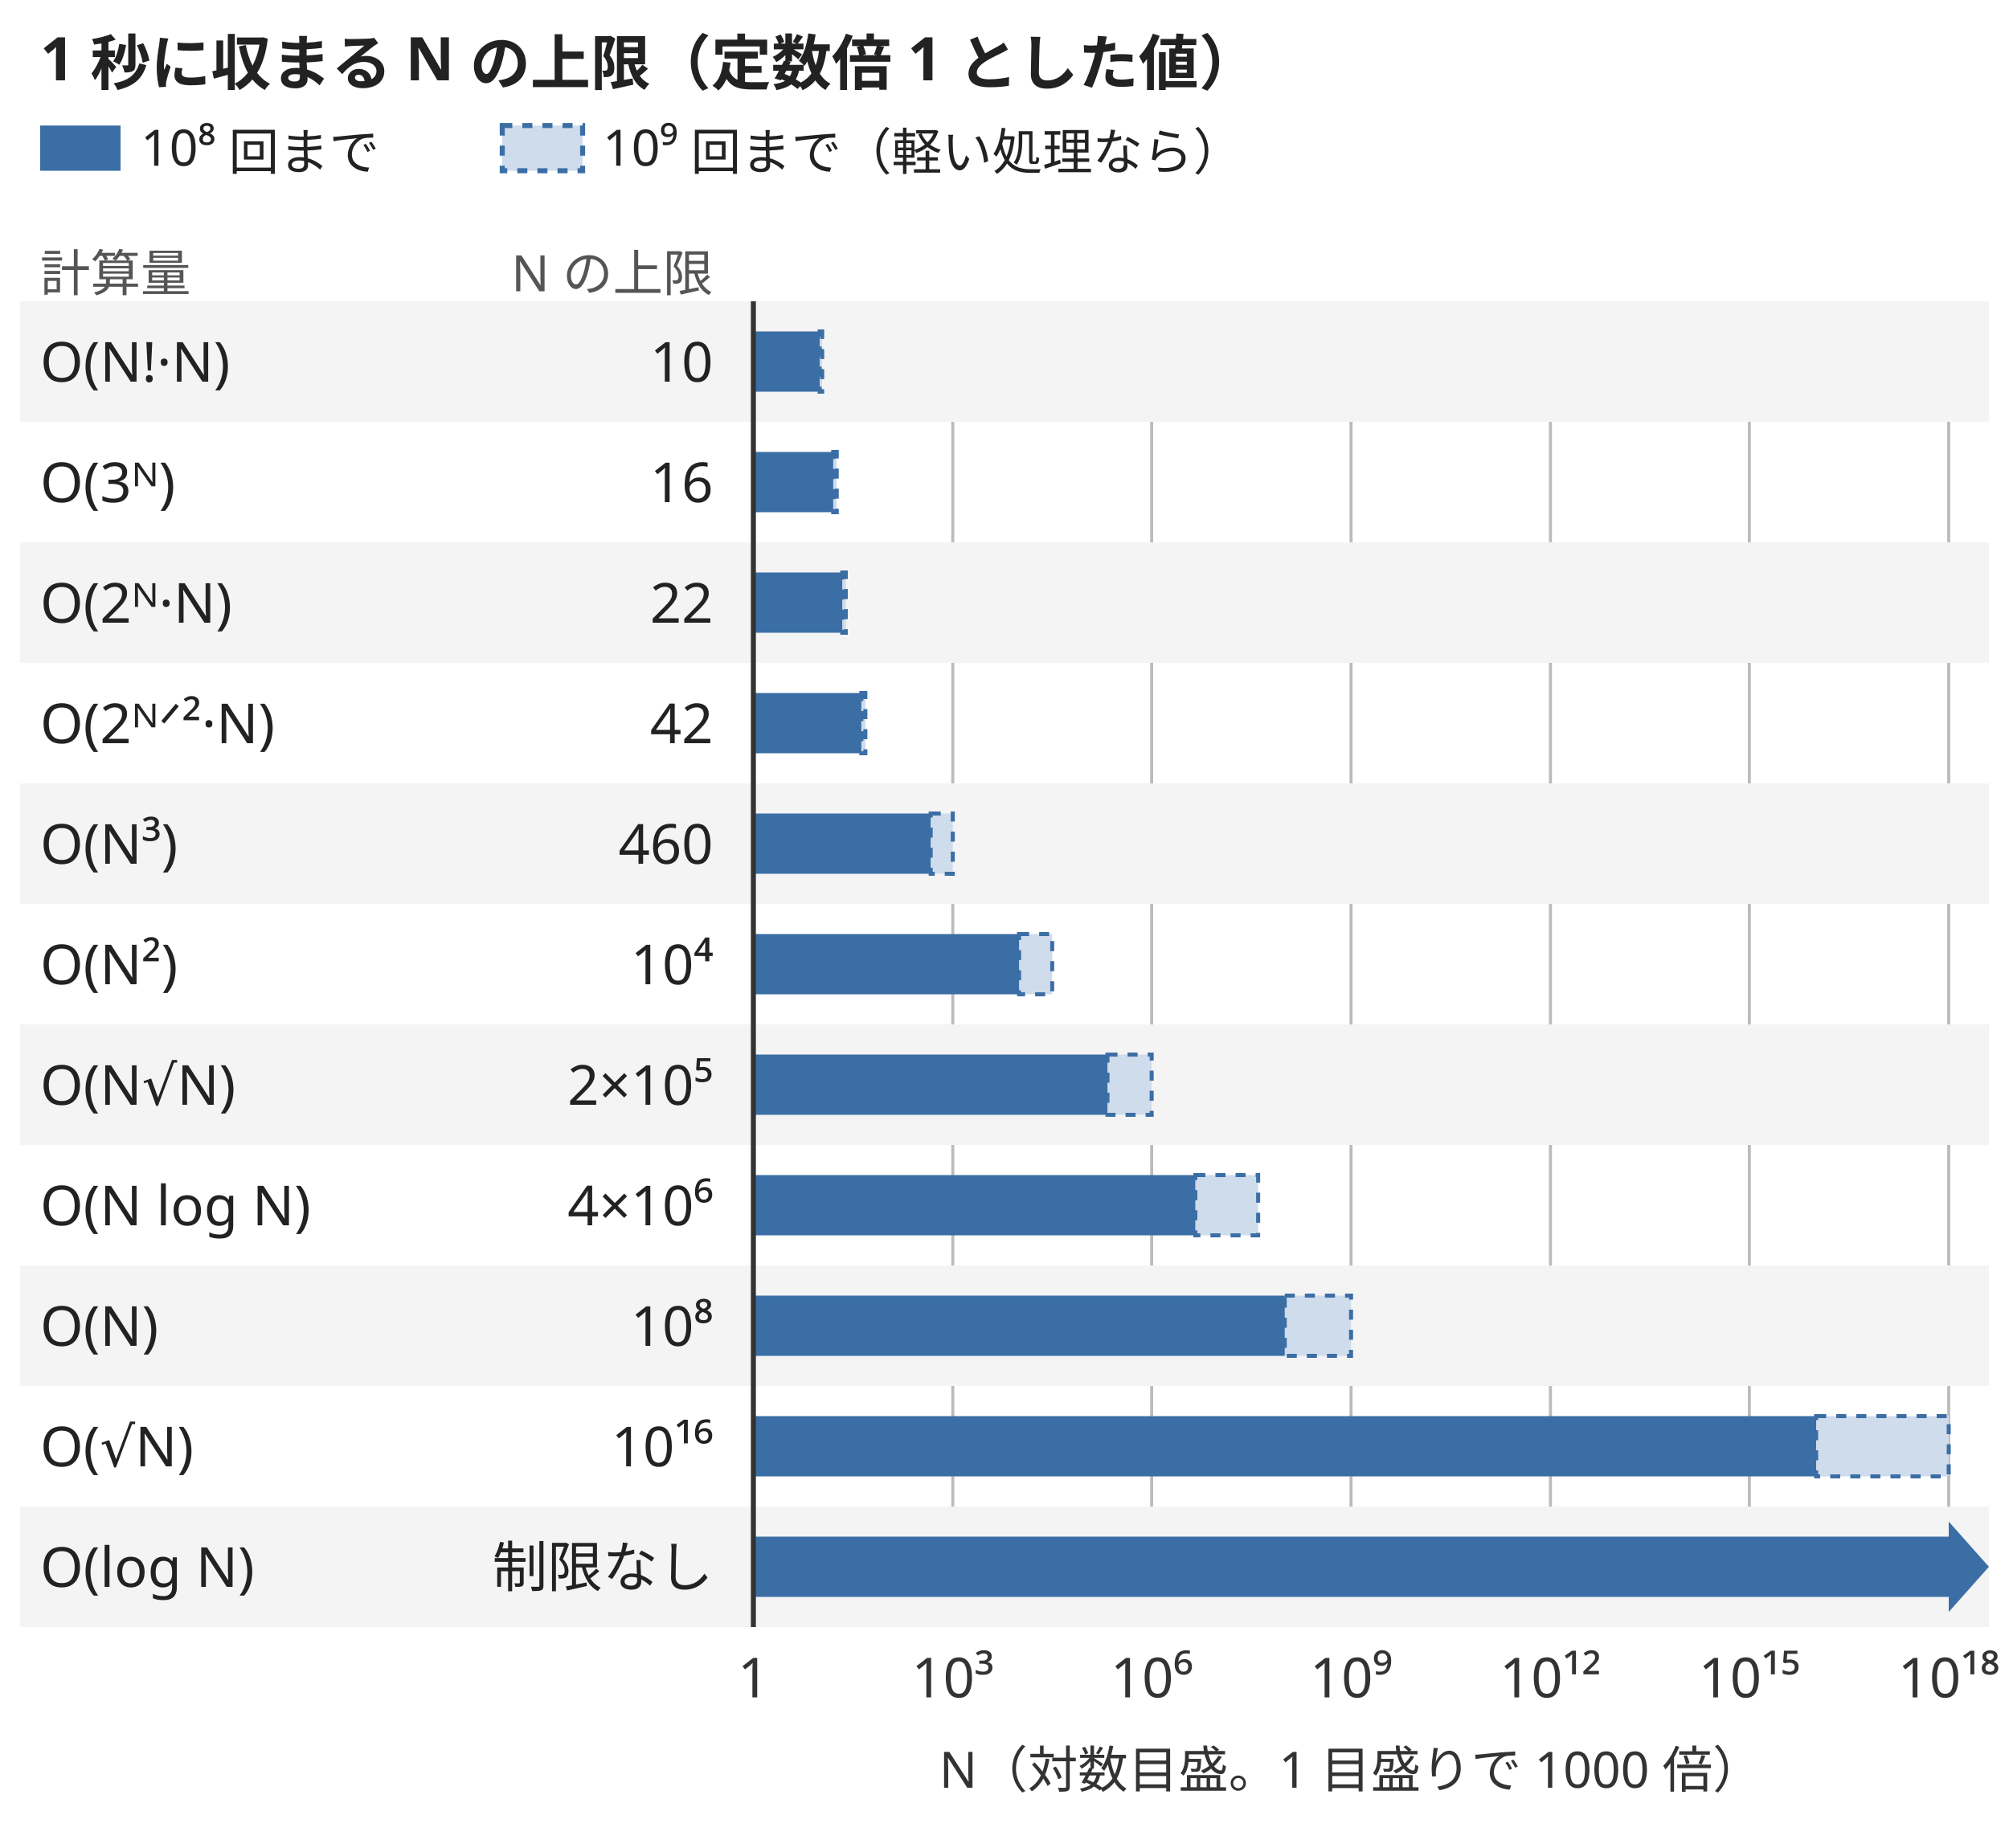
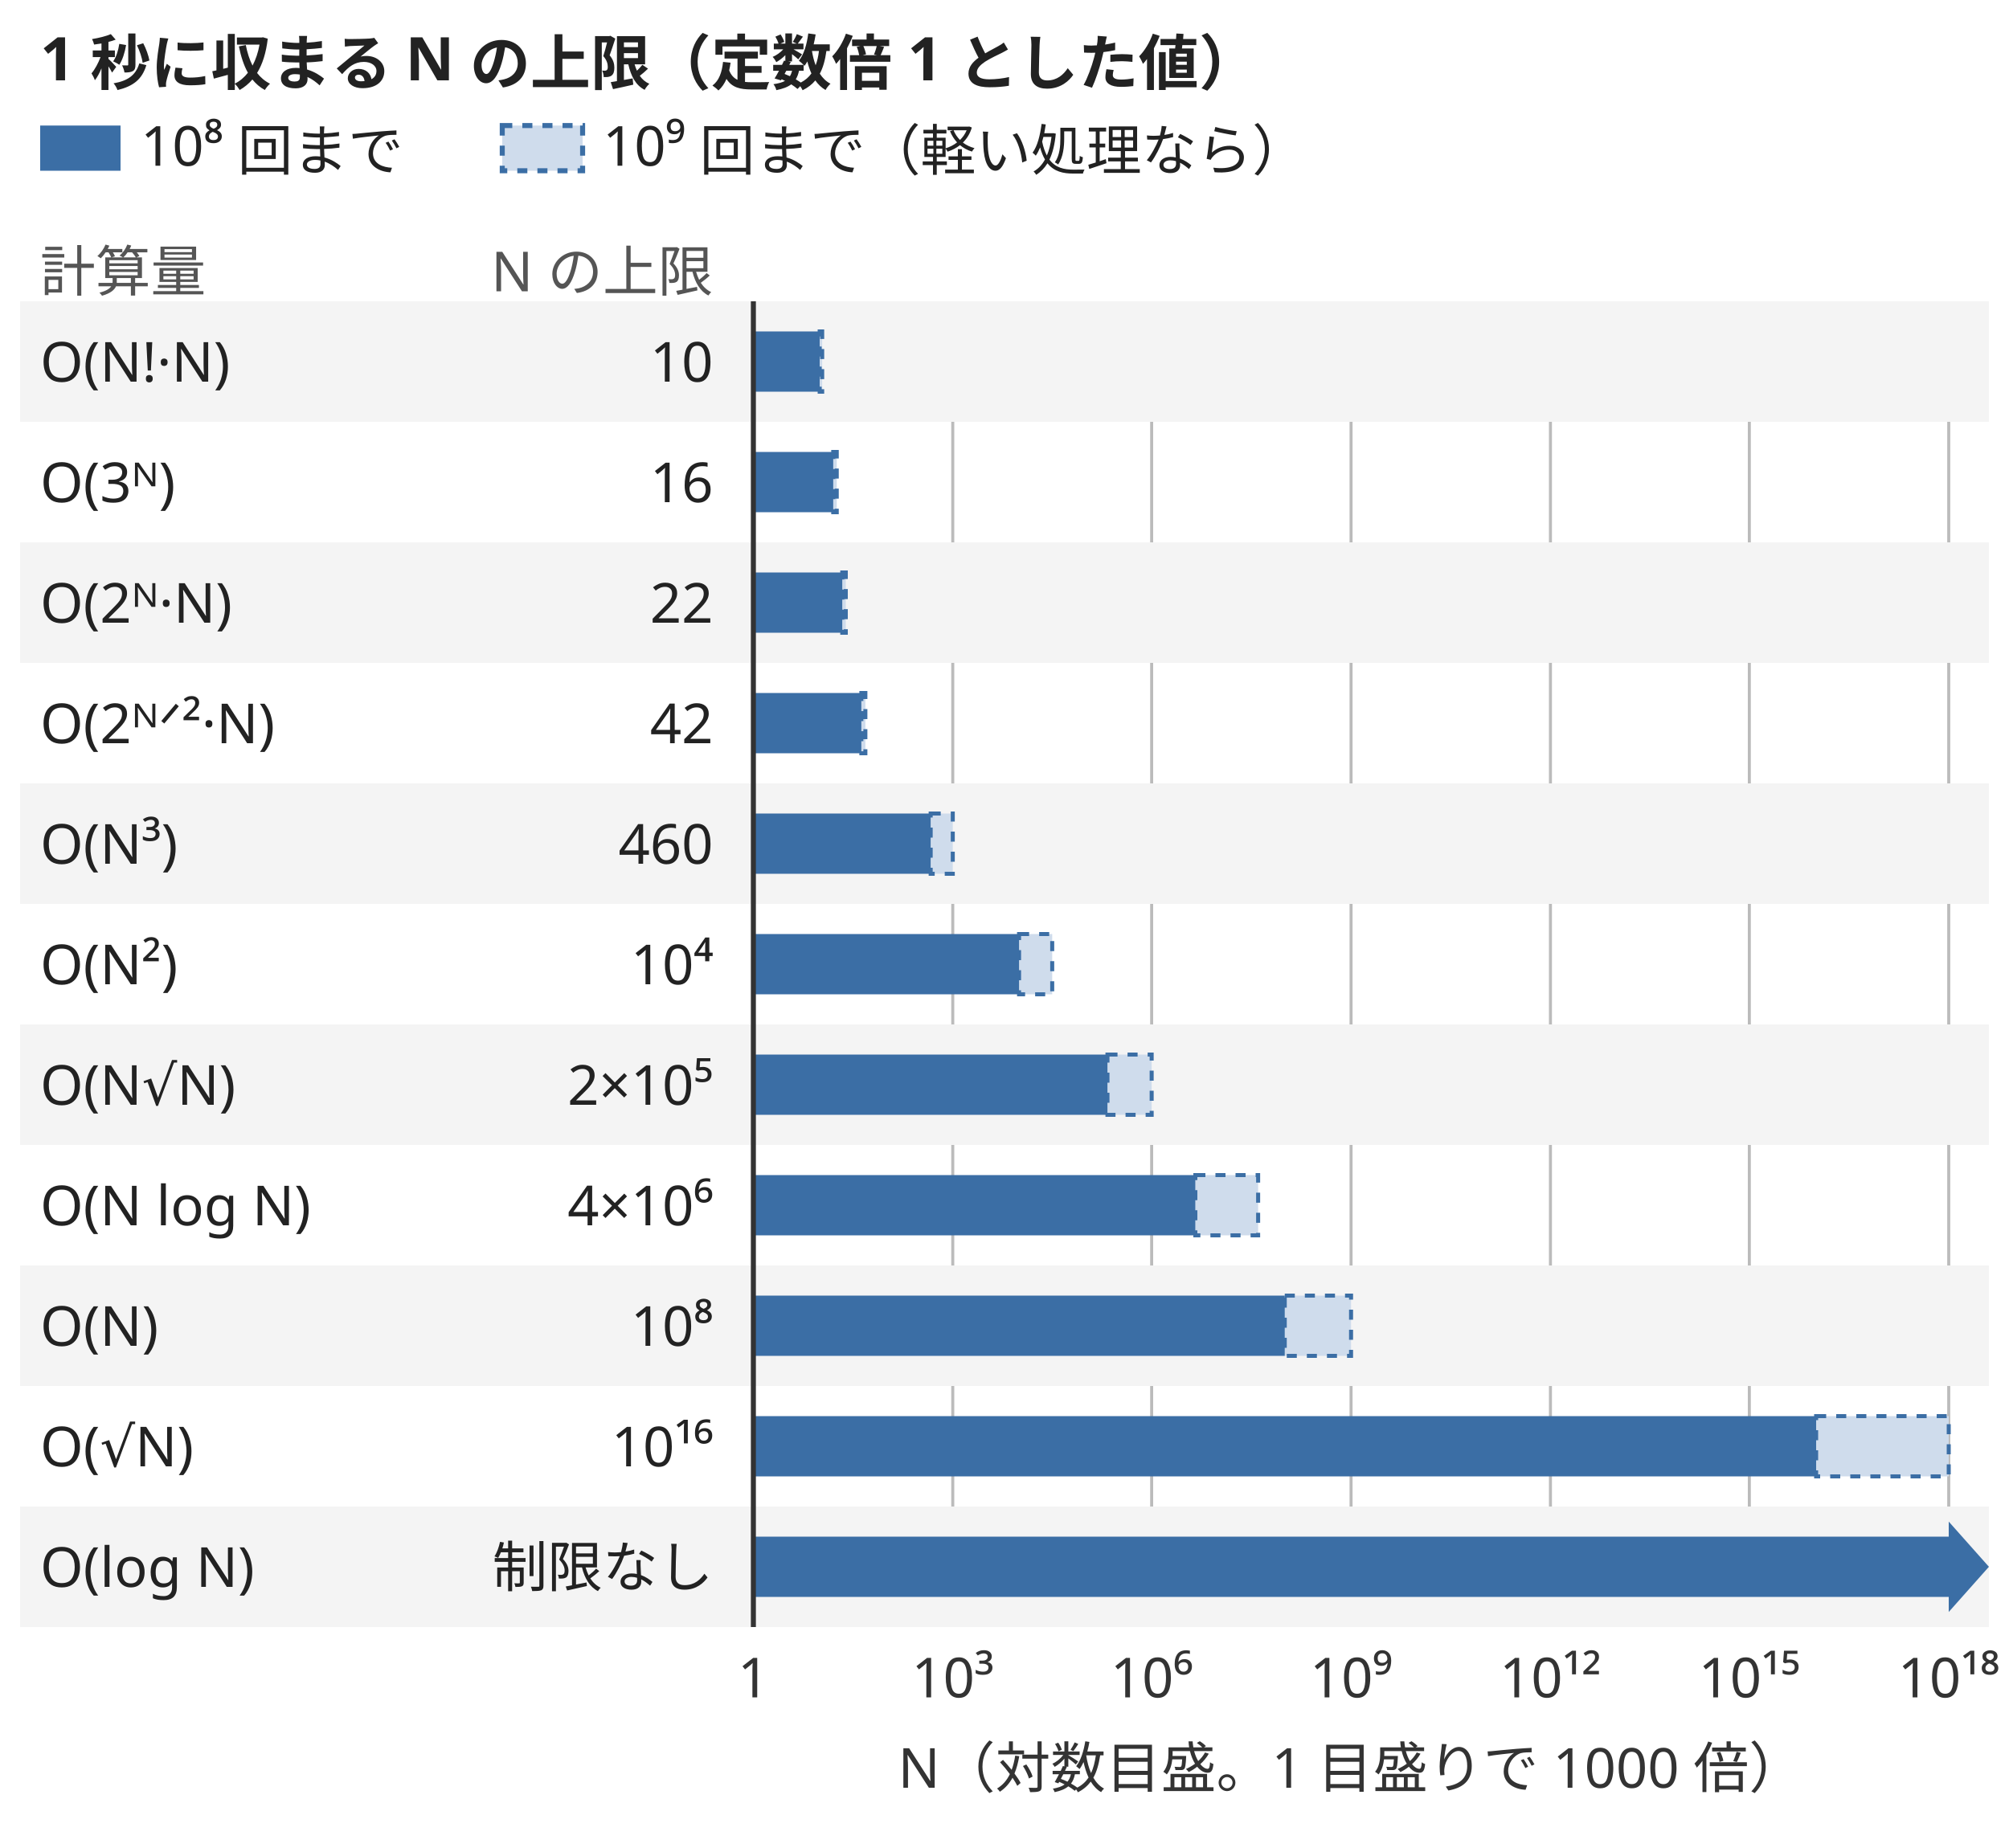
<svg xmlns="http://www.w3.org/2000/svg" viewBox="0 0 400 368" width="400" height="368" font-family="sans-serif">
  <rect width="400" height="368" fill="#ffffff" />
  <text x="8" y="16" font-size="12" font-weight="bold" fill="#222">1 秒に収まる N の上限（定数倍 1 とした値）</text>
  <rect x="8" y="25" width="16" height="9" fill="#3b6ea5" />
-   <text x="28" y="33" font-size="10" fill="#222">10⁸ 回まで</text>
+   <text x="28" y="33" font-size="11" fill="#222">10⁸ 回まで</text>
  <rect x="100" y="25" width="16" height="9" fill="#cfdcec" stroke="#3b6ea5" stroke-dasharray="2,2" />
-   <text x="120" y="33" font-size="10" fill="#222">10⁹ 回まで（軽い処理なら）</text>
-   <text x="8" y="58" font-size="10" fill="#555">計算量</text>
-   <text x="142" y="58" font-size="10" fill="#555" text-anchor="end">N の上限</text>
+   <text x="120" y="33" font-size="11" fill="#222">10⁹ 回まで（軽い処理なら）</text>
+   <text x="8" y="58" font-size="11" fill="#555">計算量</text>
+   <text x="142" y="58" font-size="11" fill="#555" text-anchor="end">N の上限</text>
  <line x1="150.0" y1="60" x2="150.0" y2="324" stroke="#bbb" stroke-width="0.6" />
  <text x="150.0" y="338" font-size="11" fill="#333" text-anchor="middle">1</text>
  <line x1="189.7" y1="60" x2="189.7" y2="324" stroke="#bbb" stroke-width="0.6" />
  <text x="189.7" y="338" font-size="11" fill="#333" text-anchor="middle">10³</text>
  <line x1="229.3" y1="60" x2="229.3" y2="324" stroke="#bbb" stroke-width="0.6" />
  <text x="229.3" y="338" font-size="11" fill="#333" text-anchor="middle">10⁶</text>
  <line x1="269.0" y1="60" x2="269.0" y2="324" stroke="#bbb" stroke-width="0.6" />
  <text x="269.0" y="338" font-size="11" fill="#333" text-anchor="middle">10⁹</text>
  <line x1="308.7" y1="60" x2="308.7" y2="324" stroke="#bbb" stroke-width="0.6" />
  <text x="308.7" y="338" font-size="11" fill="#333" text-anchor="middle">10¹²</text>
  <line x1="348.3" y1="60" x2="348.3" y2="324" stroke="#bbb" stroke-width="0.6" />
  <text x="348.3" y="338" font-size="11" fill="#333" text-anchor="middle">10¹⁵</text>
  <line x1="388.0" y1="60" x2="388.0" y2="324" stroke="#bbb" stroke-width="0.6" />
  <text x="388.0" y="338" font-size="11" fill="#333" text-anchor="middle">10¹⁸</text>
-   <text x="269" y="356" font-size="10" fill="#333" text-anchor="middle">N（対数目盛。1 目盛りで 1000 倍）</text>
+   <text x="269" y="356" font-size="11" fill="#333" text-anchor="middle">N（対数目盛。1 目盛りで 1000 倍）</text>
  <rect x="4" y="60" width="392" height="24" fill="#f4f4f4" />
  <text x="8" y="76" font-size="11" fill="#222">O(N!·N)</text>
  <text x="142" y="76" font-size="11" fill="#222" text-anchor="end">10</text>
  <rect x="163.2" y="66" width="0.5" height="12" fill="#cfdcec" stroke="#3b6ea5" stroke-dasharray="2,2" stroke-width="0.8" />
  <rect x="150" y="66" width="13.2" height="12" fill="#3b6ea5" />
  <text x="8" y="100" font-size="11" fill="#222">O(3ᴺ)</text>
  <text x="142" y="100" font-size="11" fill="#222" text-anchor="end">16</text>
  <rect x="165.9" y="90" width="0.7" height="12" fill="#cfdcec" stroke="#3b6ea5" stroke-dasharray="2,2" stroke-width="0.8" />
  <rect x="150" y="90" width="15.9" height="12" fill="#3b6ea5" />
  <rect x="4" y="108" width="392" height="24" fill="#f4f4f4" />
  <text x="8" y="124" font-size="11" fill="#222">O(2ᴺ·N)</text>
  <text x="142" y="124" font-size="11" fill="#222" text-anchor="end">22</text>
  <rect x="167.7" y="114" width="0.7" height="12" fill="#cfdcec" stroke="#3b6ea5" stroke-dasharray="2,2" stroke-width="0.8" />
  <rect x="150" y="114" width="17.7" height="12" fill="#3b6ea5" />
  <text x="8" y="148" font-size="11" fill="#222">O(2ᴺᐟ²·N)</text>
  <text x="142" y="148" font-size="11" fill="#222" text-anchor="end">42</text>
  <rect x="171.5" y="138" width="0.8" height="12" fill="#cfdcec" stroke="#3b6ea5" stroke-dasharray="2,2" stroke-width="0.8" />
  <rect x="150" y="138" width="21.5" height="12" fill="#3b6ea5" />
  <rect x="4" y="156" width="392" height="24" fill="#f4f4f4" />
  <text x="8" y="172" font-size="11" fill="#222">O(N³)</text>
  <text x="142" y="172" font-size="11" fill="#222" text-anchor="end">460</text>
  <rect x="185.3" y="162" width="4.4" height="12" fill="#cfdcec" stroke="#3b6ea5" stroke-dasharray="2,2" stroke-width="0.8" />
  <rect x="150" y="162" width="35.3" height="12" fill="#3b6ea5" />
  <text x="8" y="196" font-size="11" fill="#222">O(N²)</text>
  <text x="142" y="196" font-size="11" fill="#222" text-anchor="end">10⁴</text>
  <rect x="202.9" y="186" width="6.6" height="12" fill="#cfdcec" stroke="#3b6ea5" stroke-dasharray="2,2" stroke-width="0.8" />
  <rect x="150" y="186" width="52.9" height="12" fill="#3b6ea5" />
  <rect x="4" y="204" width="392" height="24" fill="#f4f4f4" />
  <text x="8" y="220" font-size="11" fill="#222">O(N√N)</text>
  <text x="142" y="220" font-size="11" fill="#222" text-anchor="end">2×10⁵</text>
  <rect x="220.5" y="210" width="8.8" height="12" fill="#cfdcec" stroke="#3b6ea5" stroke-dasharray="2,2" stroke-width="0.8" />
  <rect x="150" y="210" width="70.5" height="12" fill="#3b6ea5" />
  <text x="8" y="244" font-size="11" fill="#222">O(N log N)</text>
  <text x="142" y="244" font-size="11" fill="#222" text-anchor="end">4×10⁶</text>
  <rect x="238.0" y="234" width="12.5" height="12" fill="#cfdcec" stroke="#3b6ea5" stroke-dasharray="2,2" stroke-width="0.8" />
  <rect x="150" y="234" width="88.0" height="12" fill="#3b6ea5" />
  <rect x="4" y="252" width="392" height="24" fill="#f4f4f4" />
  <text x="8" y="268" font-size="11" fill="#222">O(N)</text>
  <text x="142" y="268" font-size="11" fill="#222" text-anchor="end">10⁸</text>
  <rect x="255.8" y="258" width="13.2" height="12" fill="#cfdcec" stroke="#3b6ea5" stroke-dasharray="2,2" stroke-width="0.8" />
  <rect x="150" y="258" width="105.8" height="12" fill="#3b6ea5" />
  <text x="8" y="292" font-size="11" fill="#222">O(√N)</text>
  <text x="142" y="292" font-size="11" fill="#222" text-anchor="end">10¹⁶</text>
  <rect x="361.6" y="282" width="26.4" height="12" fill="#cfdcec" stroke="#3b6ea5" stroke-dasharray="2,2" stroke-width="0.8" />
  <rect x="150" y="282" width="211.6" height="12" fill="#3b6ea5" />
  <rect x="4" y="300" width="392" height="24" fill="#f4f4f4" />
  <text x="8" y="316" font-size="11" fill="#222">O(log N)</text>
  <text x="142" y="316" font-size="11" fill="#222" text-anchor="end">制限なし</text>
  <rect x="150" y="306" width="238" height="12" fill="#3b6ea5" />
  <polygon points="388,303 396,312 388,321" fill="#3b6ea5" />
  <line x1="150" y1="60" x2="150" y2="324" stroke="#333" stroke-width="1" />
</svg>
